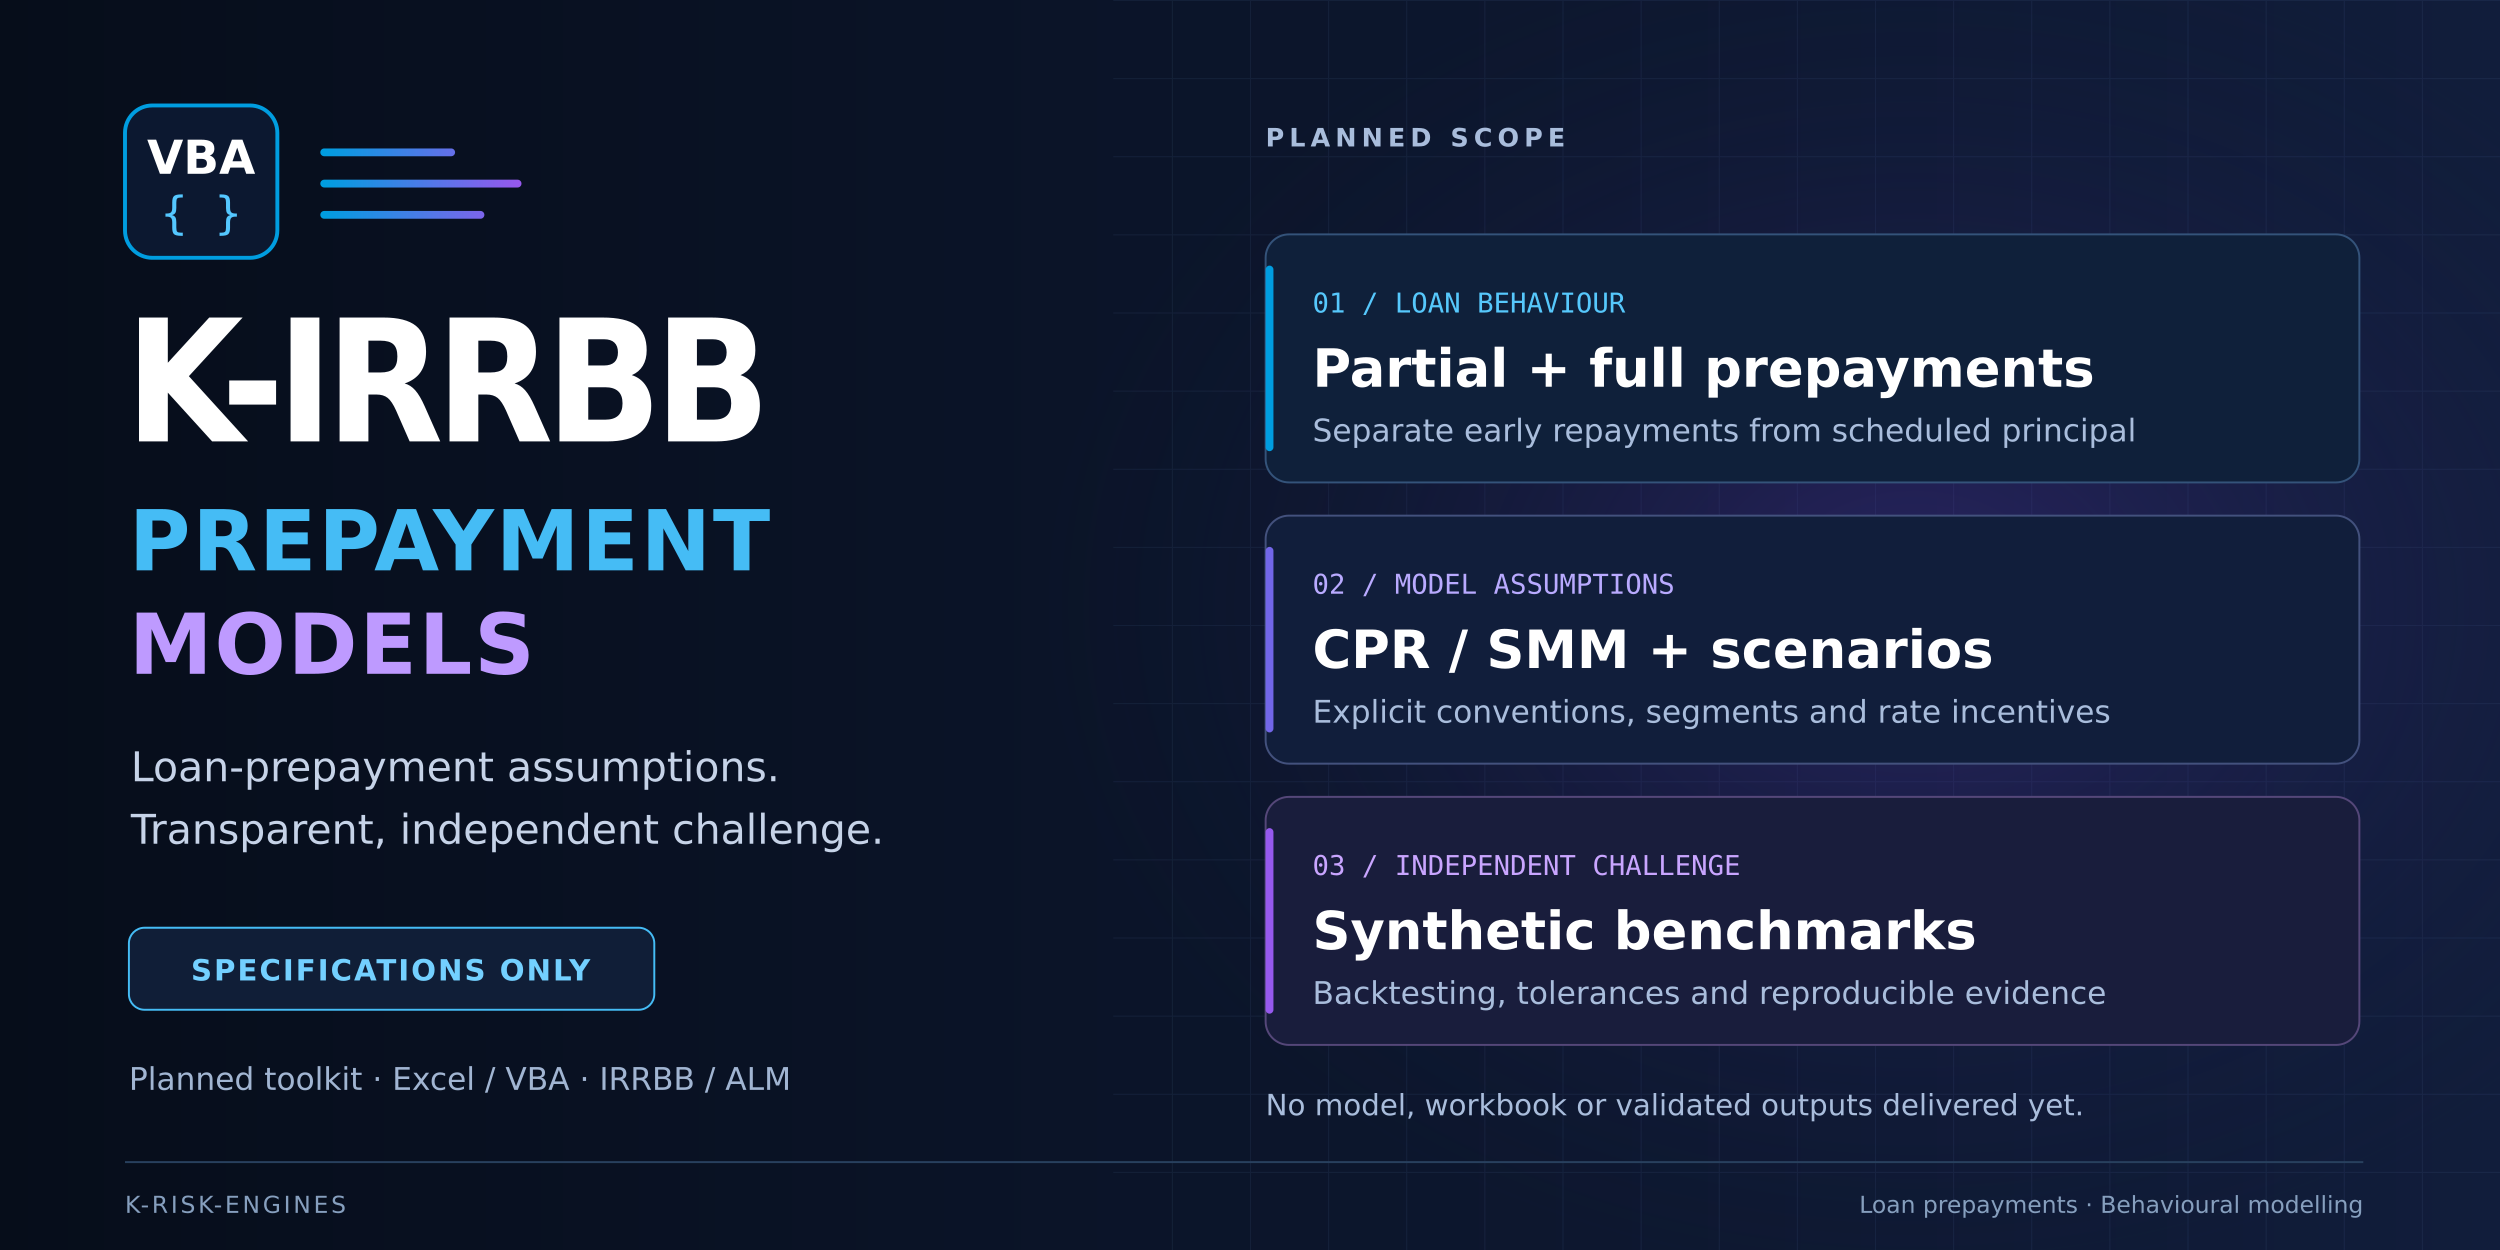
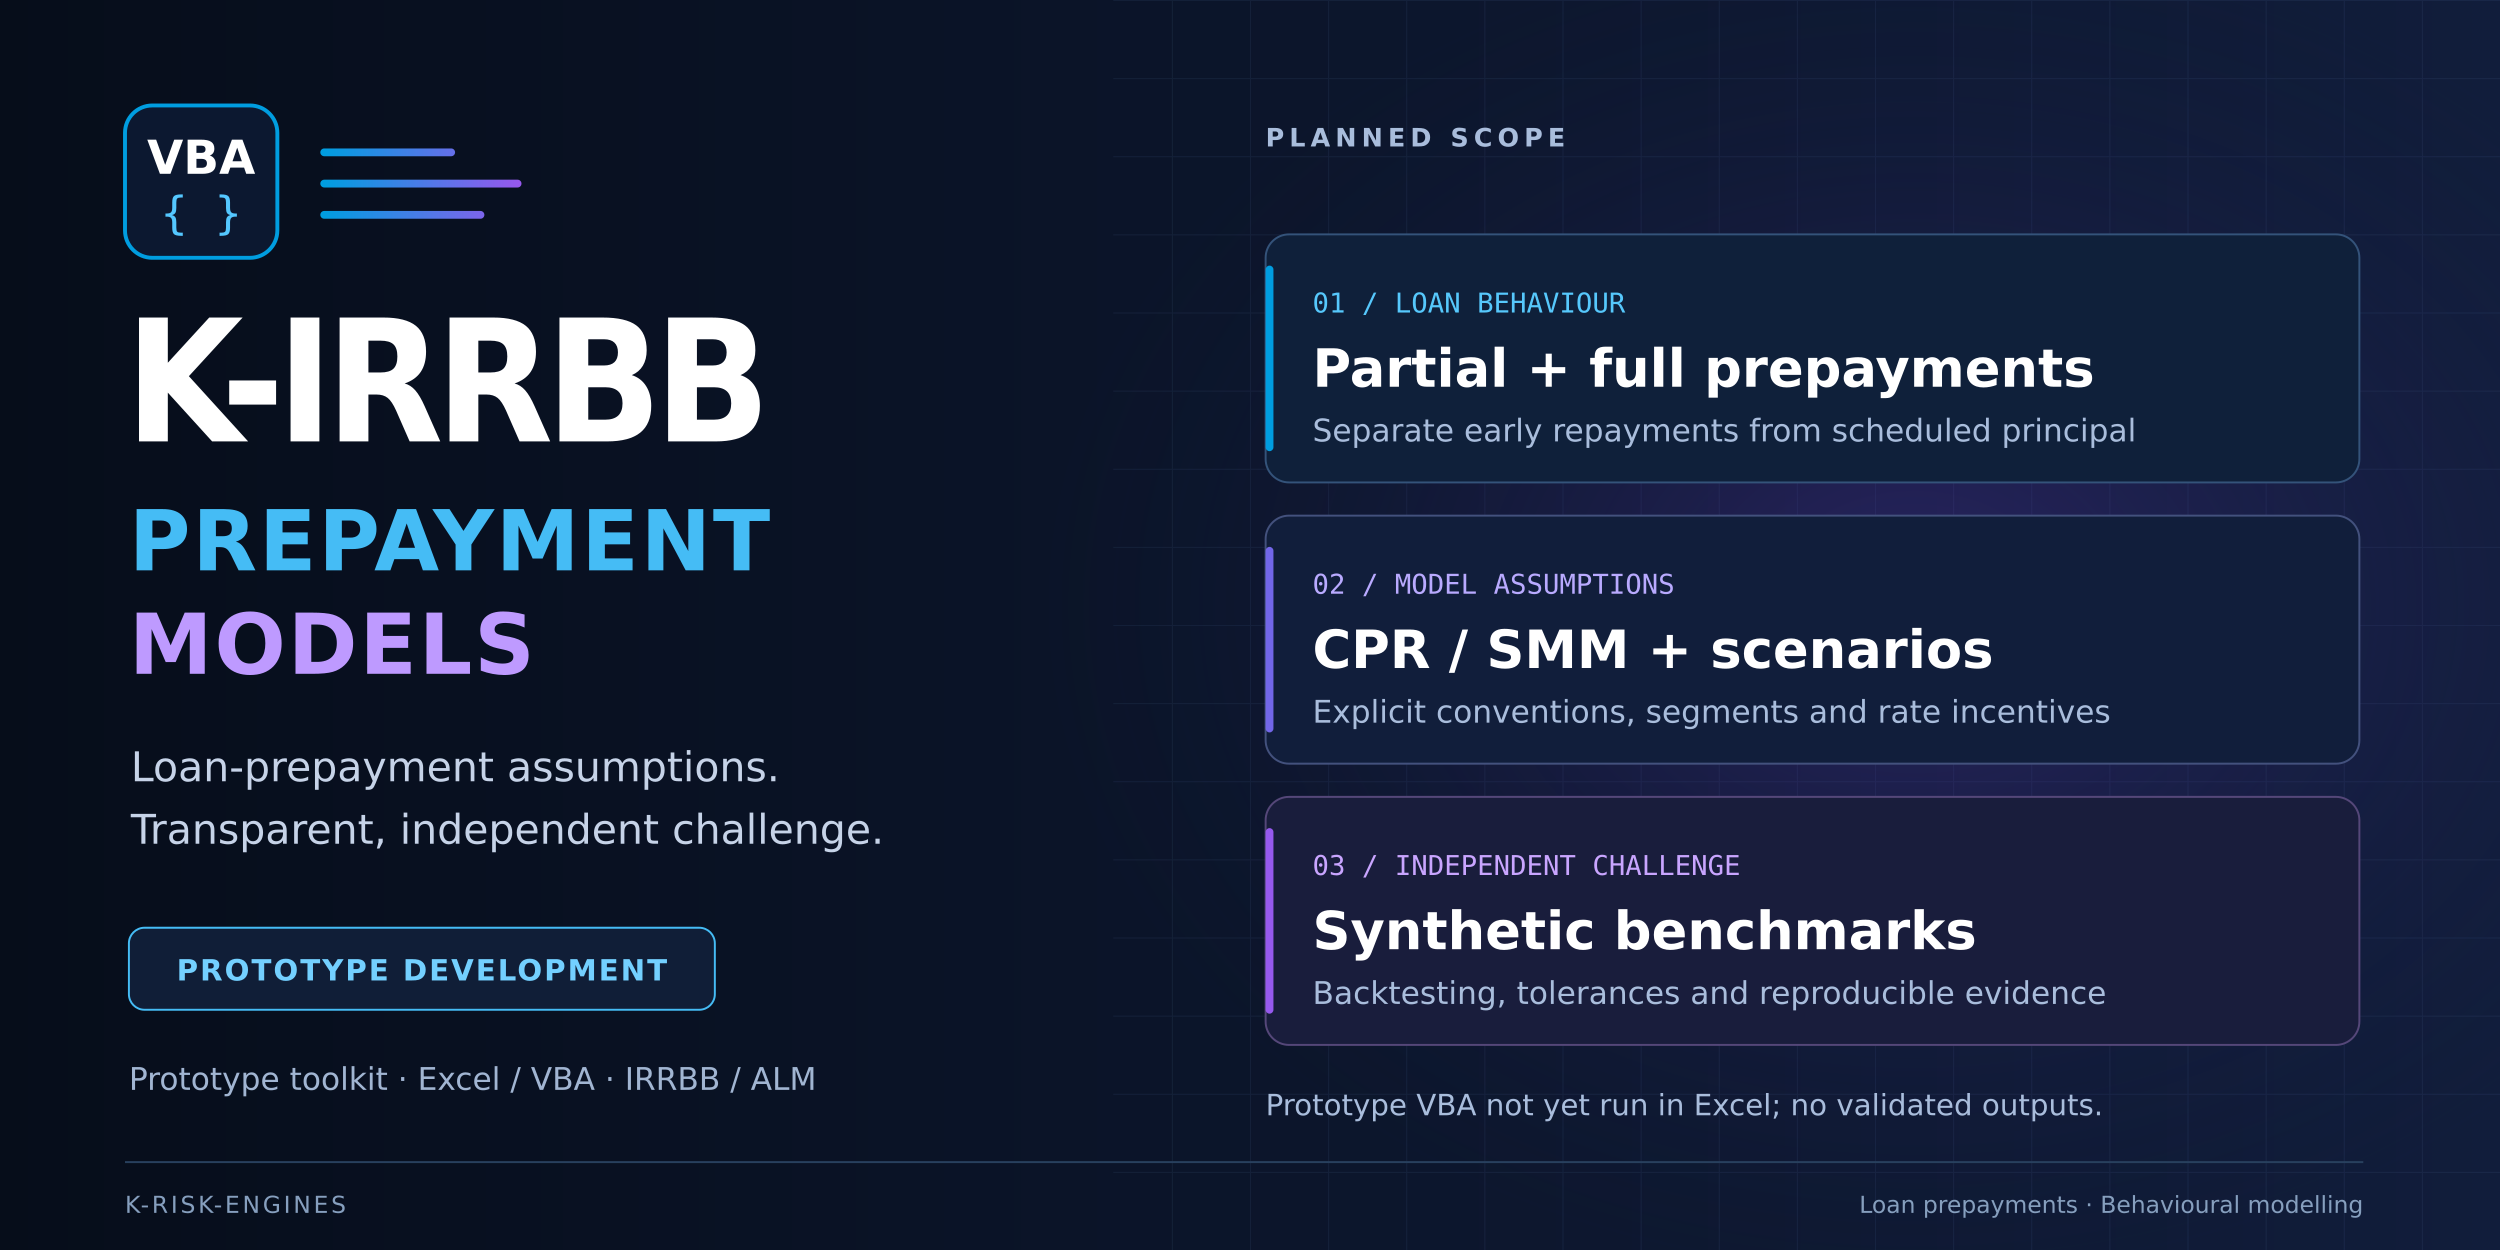
<svg xmlns="http://www.w3.org/2000/svg" width="1280" height="640" viewBox="0 0 1280 640" role="img" aria-labelledby="title desc">
  <defs>
    <linearGradient id="bg">
      <stop stop-color="#060d1a" />
      <stop offset="1" stop-color="#111d3b" />
    </linearGradient>
    <linearGradient id="accent">
      <stop stop-color="#009de0" />
      <stop offset="1" stop-color="#9659ee" />
    </linearGradient>
    <radialGradient id="glow">
      <stop stop-color="#5635ad" stop-opacity=".38" />
      <stop offset="1" stop-color="#111d3b" stop-opacity="0" />
    </radialGradient>
    <pattern id="grid" width="40" height="40" patternUnits="userSpaceOnUse">
      <path d="M40 0H0V40" fill="none" stroke="#89b4f2" stroke-opacity=".07" />
    </pattern>
  </defs>
  <rect width="1280" height="640" fill="url(#bg)" />
  <rect x="570" width="710" height="640" fill="url(#grid)" />
  <ellipse cx="980" cy="310" rx="450" ry="350" fill="url(#glow)" />
  <g font-family="DejaVu Sans, sans-serif">
    <rect x="64" y="54" width="78" height="78" rx="14" fill="#0c1830" stroke="#009de0" stroke-width="2" />
    <text x="103" y="89" text-anchor="middle" fill="#fff" font-size="24" font-weight="bold">VBA</text>
    <text x="103" y="117" text-anchor="middle" fill="#54c7ff" font-size="23" font-family="DejaVu Sans Mono, monospace">{ }</text>
    <path d="M166 78h65 M166 94h99 M166 110h80" stroke="url(#accent)" stroke-width="4" stroke-linecap="round" />
    <text x="64" y="226" font-family="DejaVu Sans, sans-serif" font-stretch="condensed" font-size="87" font-weight="bold" letter-spacing="-4" fill="#fff">K-IRRBB</text>
    <text x="66" y="292" font-size="43" font-weight="bold" letter-spacing="1" fill="#45bcf5">PREPAYMENT</text>
    <text x="66" y="345" font-size="43" font-weight="bold" letter-spacing="1" fill="#be9aff">MODELS</text>
    <text x="67" y="400" font-size="21" fill="#c6d3e8">Loan-prepayment assumptions.</text>
    <text x="67" y="432" font-size="21" fill="#c6d3e8">Transparent, independent challenge.</text>
-     <rect x="66" y="475" width="269" height="42" rx="8" fill="#101e37" stroke="#45bcf5" />
-     <text x="200" y="502" text-anchor="middle" font-size="15" font-weight="bold" letter-spacing="1" fill="#73d0ff">SPECIFICATIONS ONLY</text>
-     <text x="66" y="558" font-size="16" fill="#a1b5d2">Planned toolkit · Excel / VBA · IRRBB / ALM</text>
+     <rect x="66" y="475" width="300" height="42" rx="8" fill="#101e37" stroke="#45bcf5" />
+     <text x="216" y="502" text-anchor="middle" font-size="15" font-weight="bold" letter-spacing="1" fill="#73d0ff">PROTOTYPE DEVELOPMENT</text>
+     <text x="66" y="558" font-size="16" fill="#a1b5d2">Prototype toolkit · Excel / VBA · IRRBB / ALM</text>
    <g transform="translate(648 60)">
      <text x="0" y="15" font-size="13" font-weight="bold" letter-spacing="2.6" fill="#a9bddc">PLANNED SCOPE</text>
      <path d="M0 37H560" stroke="url(#accent)" stroke-width="3" />
      <g transform="translate(0 60)">
        <rect width="560" height="127" rx="12" fill="#0f203a" stroke="#34537a" />
        <rect x="0" y="16" width="4" height="95" rx="2" fill="#009de0" />
        <text x="24" y="40" fill="#56c8fc" font-family="DejaVu Sans Mono, monospace" font-size="14">01 / LOAN BEHAVIOUR</text>
        <text x="24" y="78" fill="#fff" font-size="27" font-weight="bold">Partial + full prepayments</text>
        <text x="24" y="106" fill="#a9bddc" font-size="16">Separate early repayments from scheduled principal</text>
      </g>
      <g transform="translate(0 204)">
        <rect width="560" height="127" rx="12" fill="#111e3b" stroke="#43517d" />
        <rect x="0" y="16" width="4" height="95" rx="2" fill="#7266e8" />
        <text x="24" y="40" fill="#b9aaff" font-family="DejaVu Sans Mono, monospace" font-size="14">02 / MODEL ASSUMPTIONS</text>
        <text x="24" y="78" fill="#fff" font-size="27" font-weight="bold">CPR / SMM + scenarios</text>
        <text x="24" y="106" fill="#a9bddc" font-size="16">Explicit conventions, segments and rate incentives</text>
      </g>
      <g transform="translate(0 348)">
        <rect width="560" height="127" rx="12" fill="#191d3c" stroke="#554779" />
        <rect x="0" y="16" width="4" height="95" rx="2" fill="#9659ee" />
        <text x="24" y="40" fill="#c9a5ff" font-family="DejaVu Sans Mono, monospace" font-size="14">03 / INDEPENDENT CHALLENGE</text>
        <text x="24" y="78" fill="#fff" font-size="27" font-weight="bold">Synthetic benchmarks</text>
        <text x="24" y="106" fill="#a9bddc" font-size="16">Backtesting, tolerances and reproducible evidence</text>
      </g>
-       <text x="0" y="511" fill="#a9bddc" font-size="15">No model, workbook or validated outputs delivered yet.</text>
+       <text x="0" y="511" fill="#a9bddc" font-size="15">Prototype VBA not yet run in Excel; no validated outputs.</text>
    </g>
    <path d="M64 595H1210" stroke="#28405e" />
    <text x="64" y="621" fill="#869fbe" font-size="12" letter-spacing="1.4">K-RISK-ENGINES</text>
    <text x="1210" y="621" text-anchor="end" fill="#869fbe" font-size="12">Loan prepayments · Behavioural modelling</text>
  </g>
</svg>
